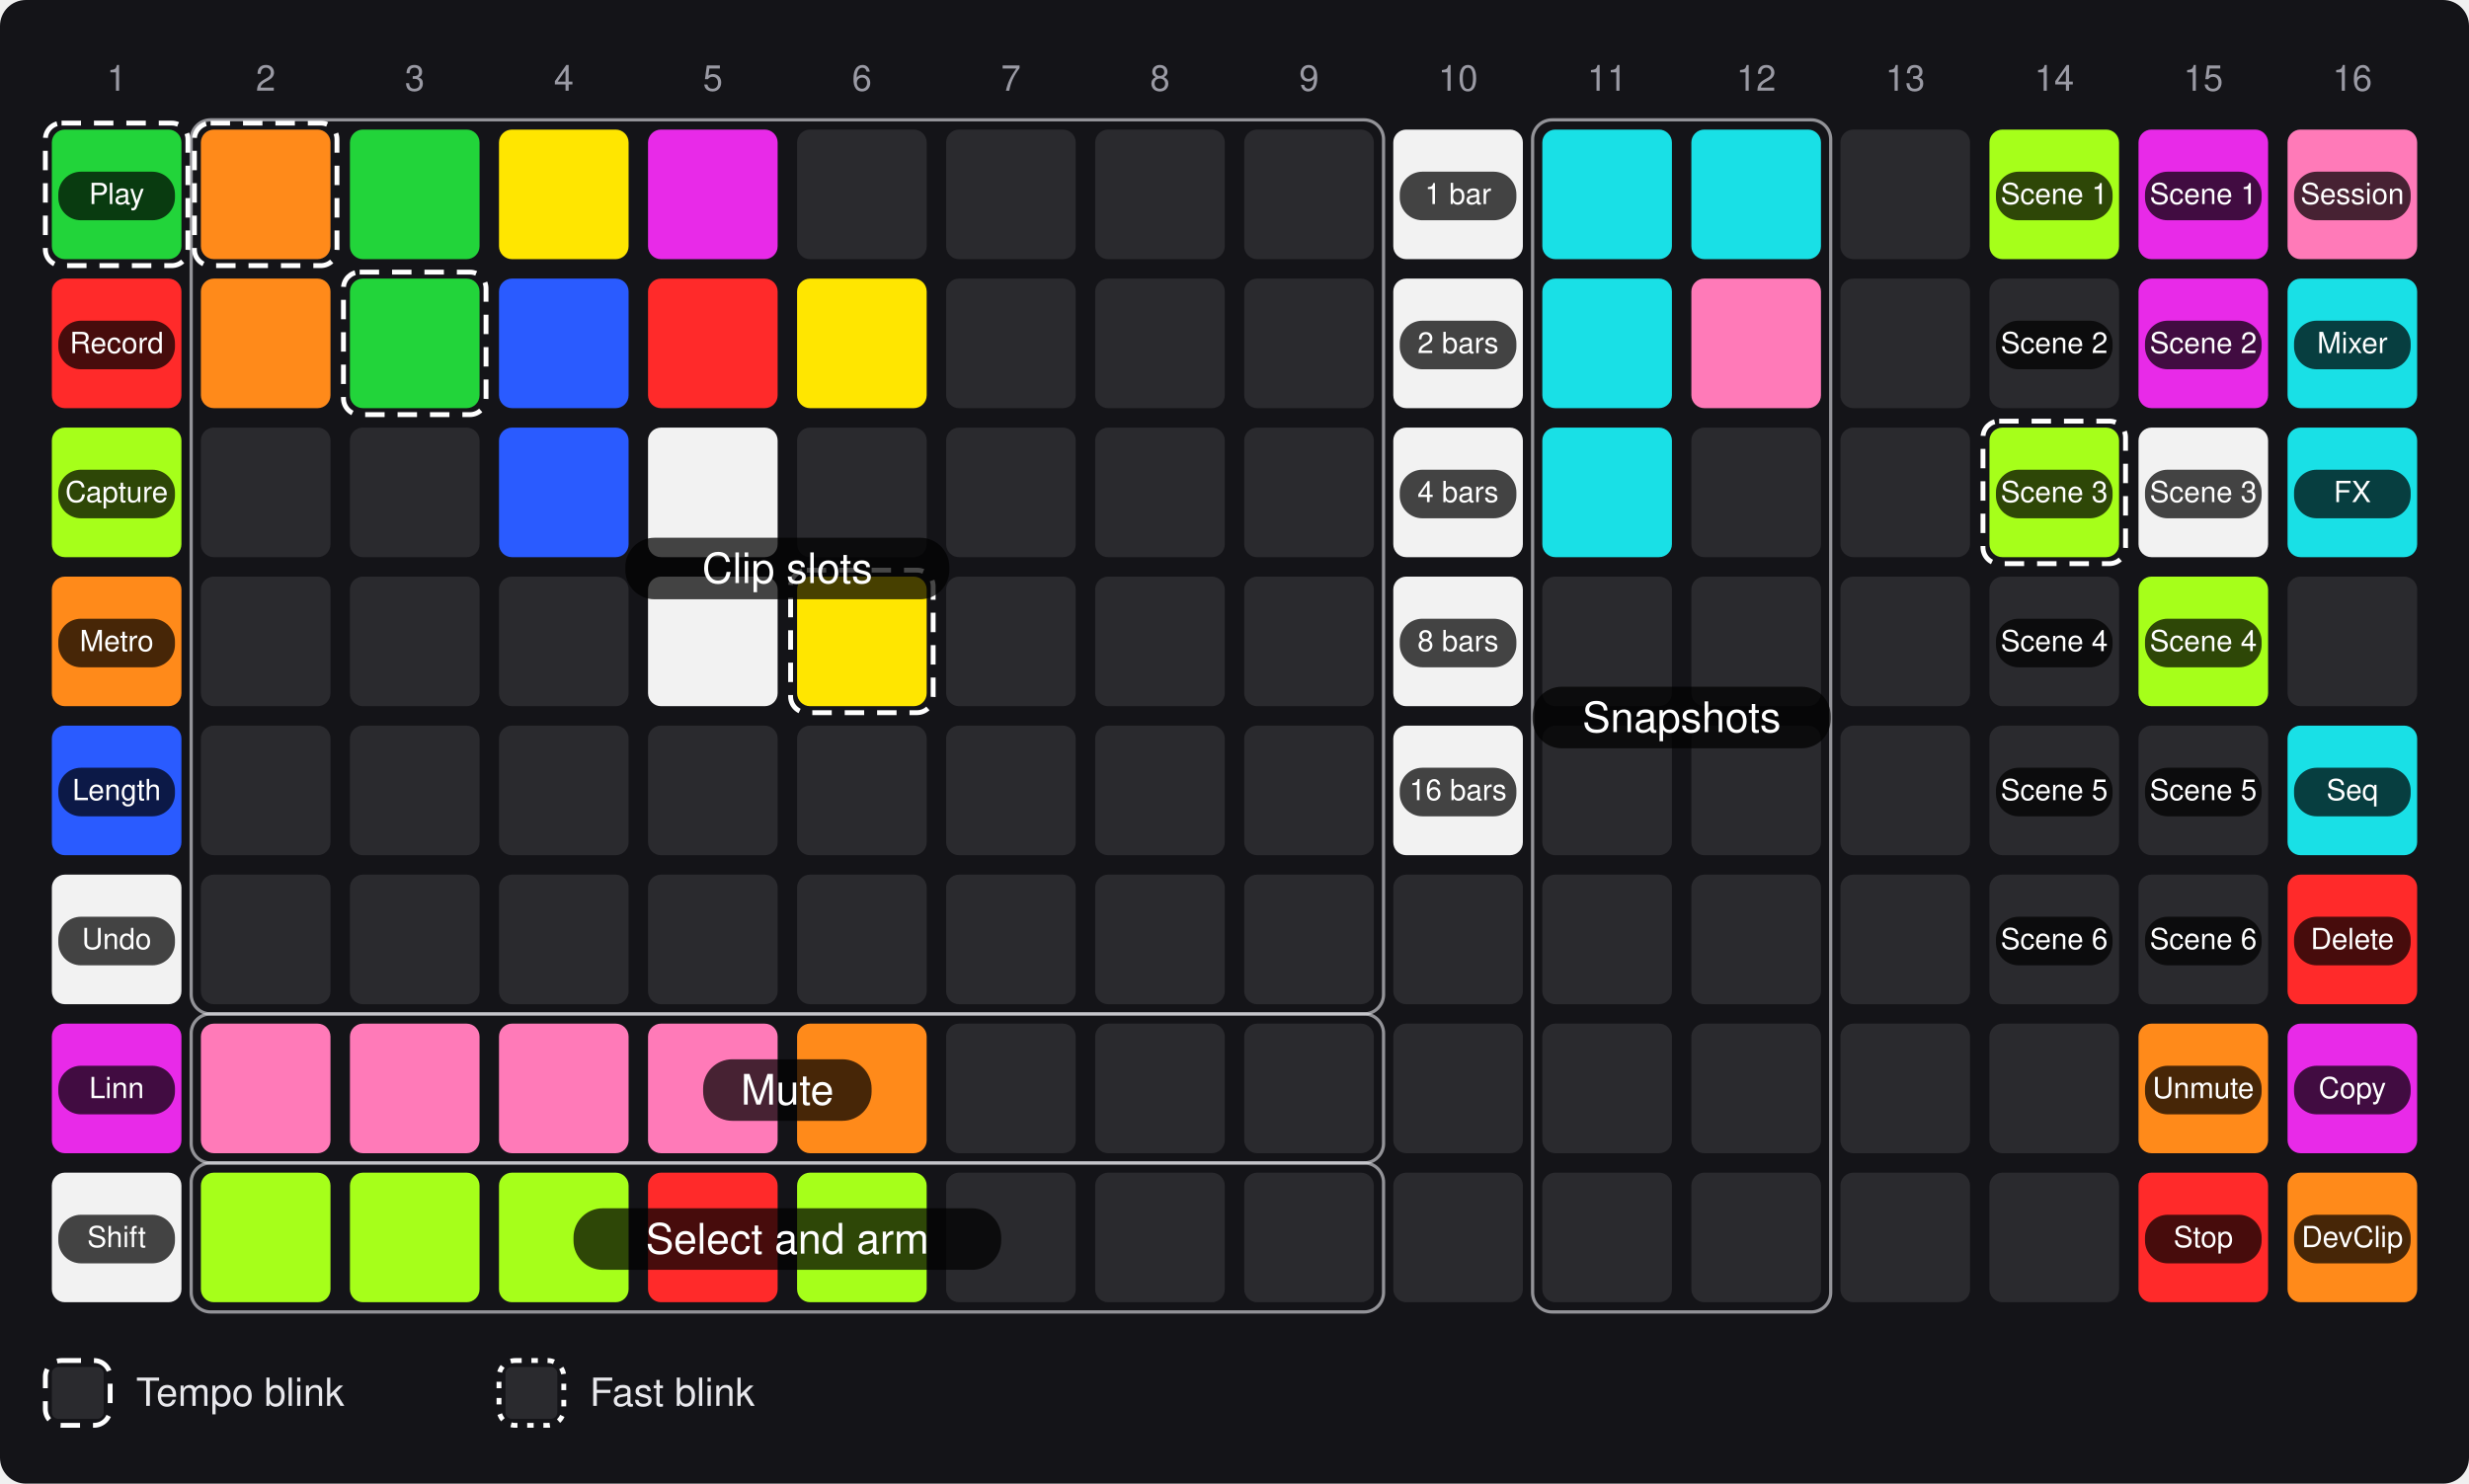
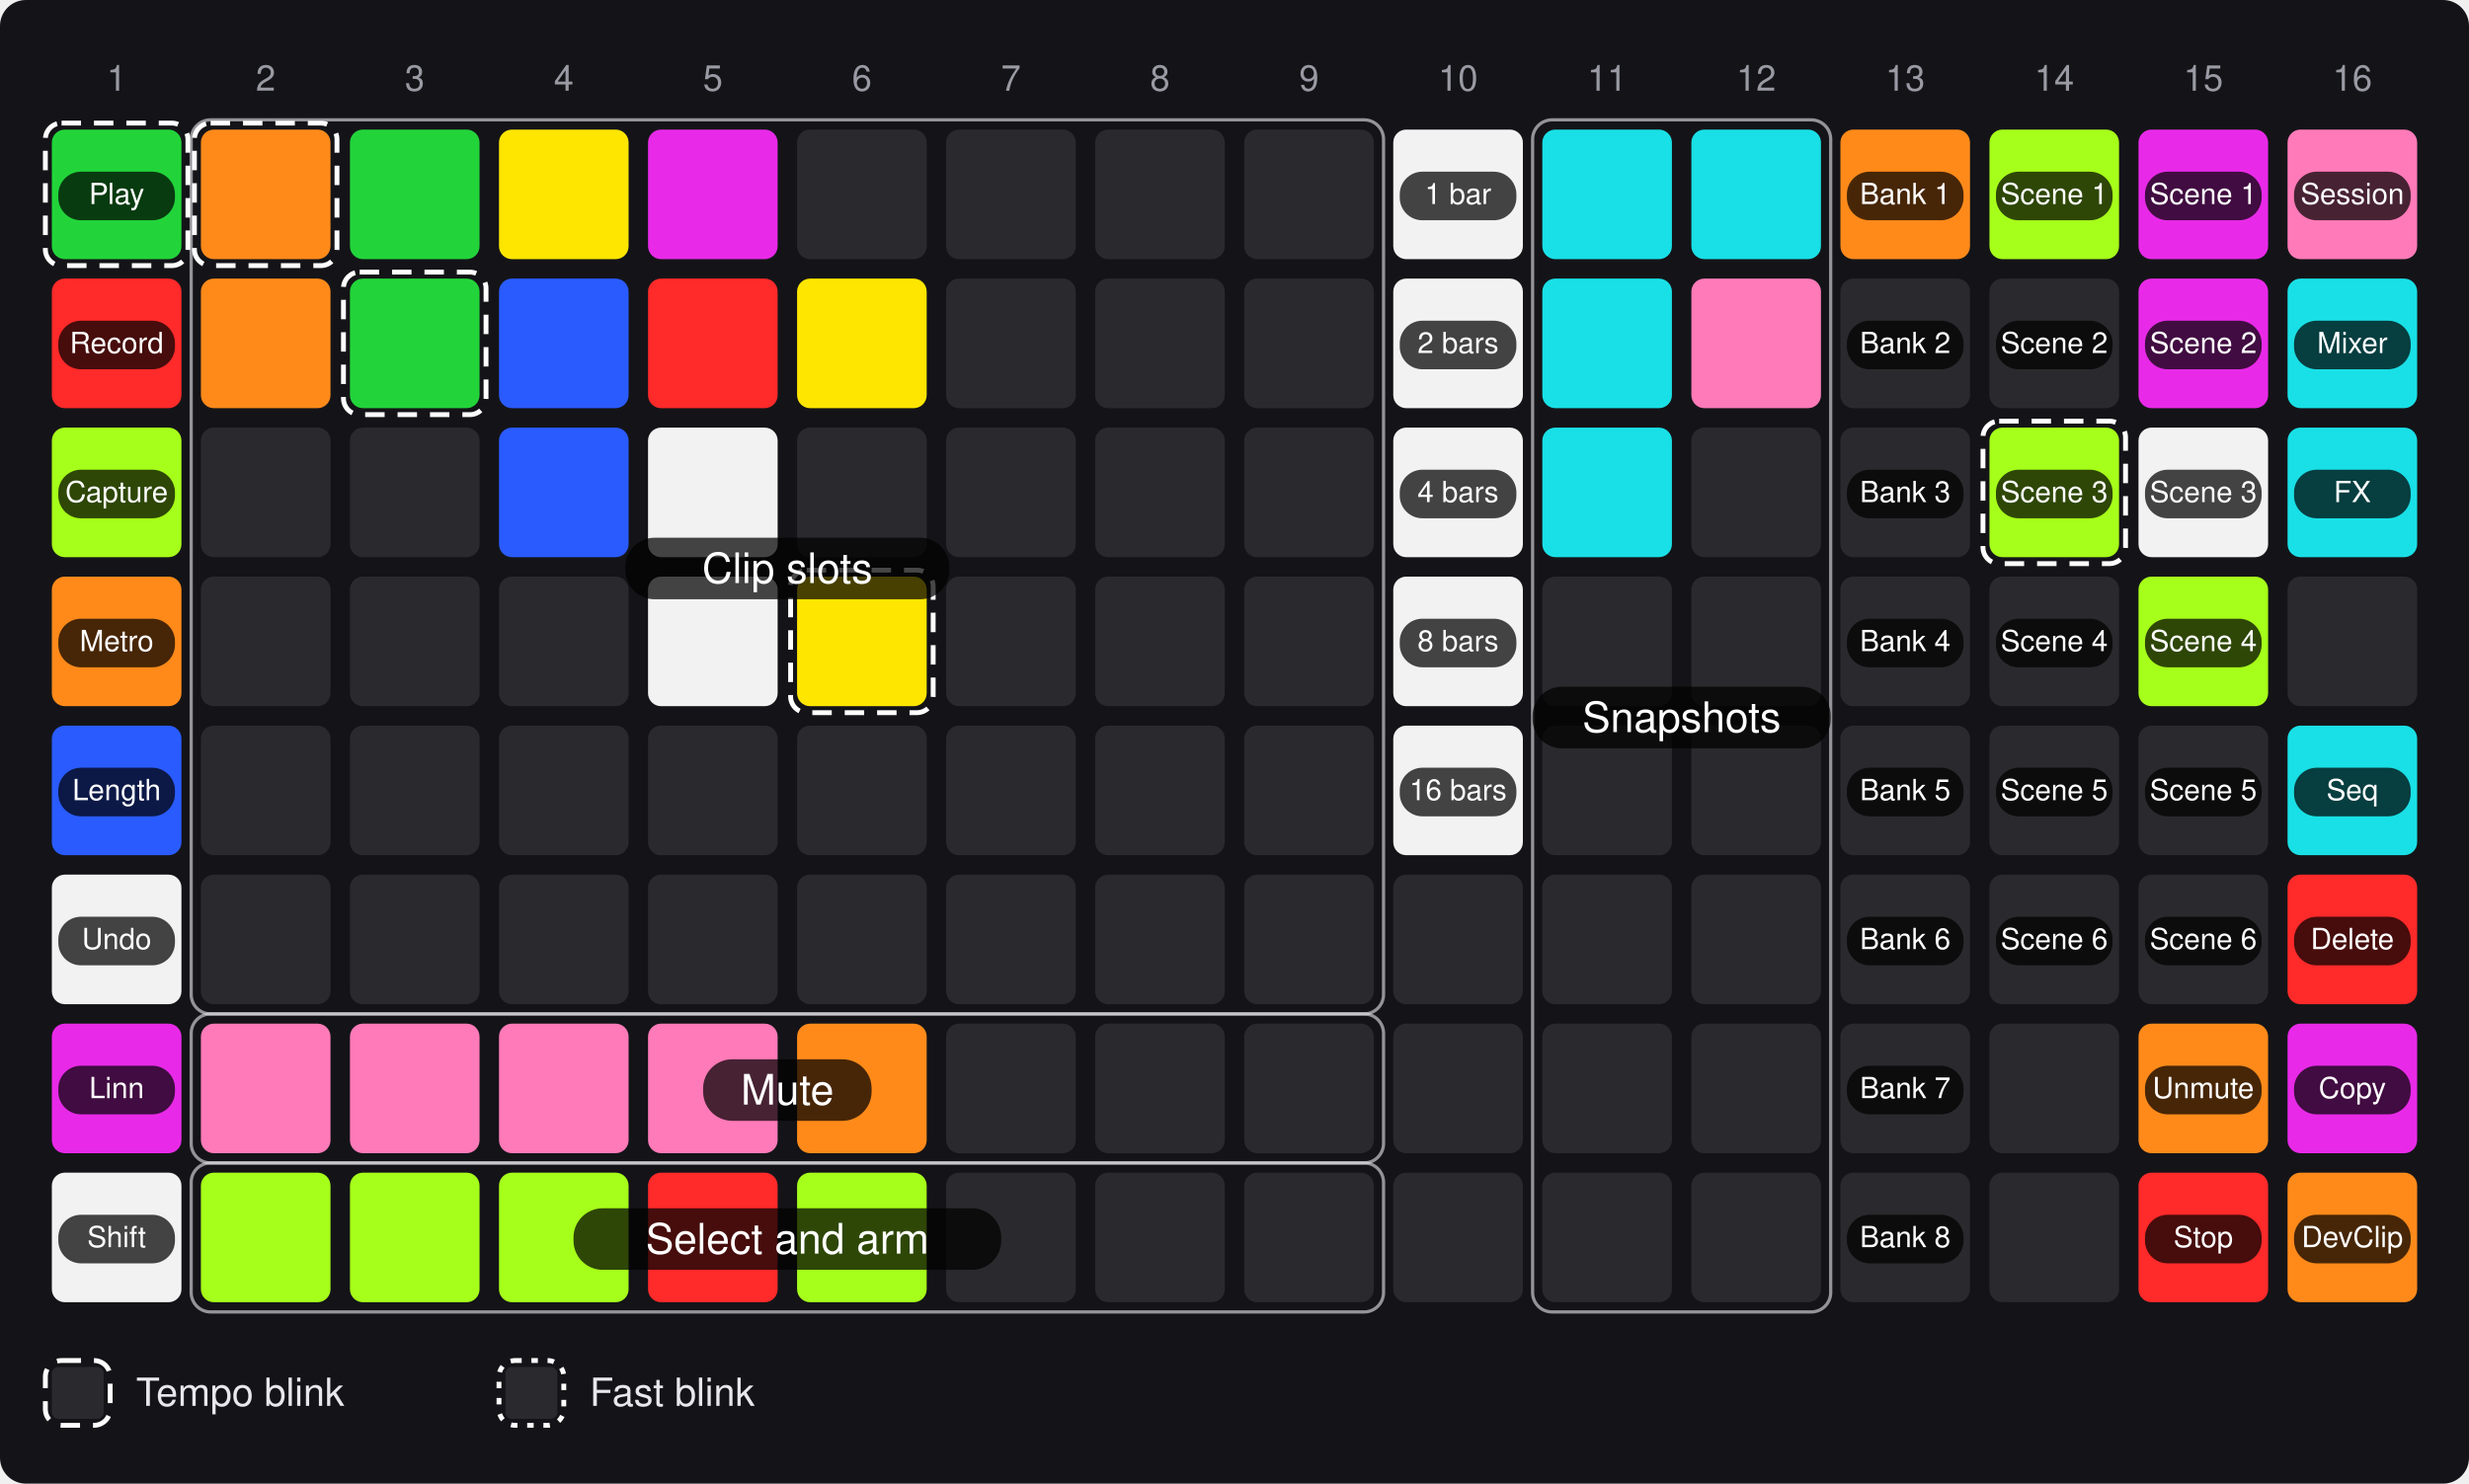
<svg xmlns="http://www.w3.org/2000/svg" width="762" height="458" viewBox="0 0 762 458" font-family="Helvetica, Arial, sans-serif">
  <rect x="0" y="0" width="762" height="458" rx="8" fill="#141418" />
  <text x="36" y="28" font-size="11" fill="#9a9aa4" text-anchor="middle">1</text>
  <text x="82" y="28" font-size="11" fill="#9a9aa4" text-anchor="middle">2</text>
  <text x="128" y="28" font-size="11" fill="#9a9aa4" text-anchor="middle">3</text>
  <text x="174" y="28" font-size="11" fill="#9a9aa4" text-anchor="middle">4</text>
  <text x="220" y="28" font-size="11" fill="#9a9aa4" text-anchor="middle">5</text>
  <text x="266" y="28" font-size="11" fill="#9a9aa4" text-anchor="middle">6</text>
  <text x="312" y="28" font-size="11" fill="#9a9aa4" text-anchor="middle">7</text>
  <text x="358" y="28" font-size="11" fill="#9a9aa4" text-anchor="middle">8</text>
  <text x="404" y="28" font-size="11" fill="#9a9aa4" text-anchor="middle">9</text>
  <text x="450" y="28" font-size="11" fill="#9a9aa4" text-anchor="middle">10</text>
  <text x="496" y="28" font-size="11" fill="#9a9aa4" text-anchor="middle">11</text>
  <text x="542" y="28" font-size="11" fill="#9a9aa4" text-anchor="middle">12</text>
  <text x="588" y="28" font-size="11" fill="#9a9aa4" text-anchor="middle">13</text>
  <text x="634" y="28" font-size="11" fill="#9a9aa4" text-anchor="middle">14</text>
  <text x="680" y="28" font-size="11" fill="#9a9aa4" text-anchor="middle">15</text>
  <text x="726" y="28" font-size="11" fill="#9a9aa4" text-anchor="middle">16</text>
  <rect x="16" y="40" width="40" height="40" rx="4" fill="#22d43a" />
  <rect x="14" y="38" width="44" height="44" rx="5" fill="none" stroke="#ffffff" stroke-width="1.5" stroke-dasharray="6 4" />
  <rect x="16" y="86" width="40" height="40" rx="4" fill="#ff2a2a" />
  <rect x="16" y="132" width="40" height="40" rx="4" fill="#a6ff1a" />
  <rect x="16" y="178" width="40" height="40" rx="4" fill="#ff8a1a" />
  <rect x="16" y="224" width="40" height="40" rx="4" fill="#2a5bff" />
  <rect x="16" y="270" width="40" height="40" rx="4" fill="#f2f2f2" />
  <rect x="16" y="316" width="40" height="40" rx="4" fill="#e82ae8" />
  <rect x="16" y="362" width="40" height="40" rx="4" fill="#f2f2f2" />
  <rect x="62" y="40" width="40" height="40" rx="4" fill="#ff8a1a" />
  <rect x="60" y="38" width="44" height="44" rx="5" fill="none" stroke="#ffffff" stroke-width="1.5" stroke-dasharray="6 4" />
  <rect x="62" y="86" width="40" height="40" rx="4" fill="#ff8a1a" />
  <rect x="62" y="132" width="40" height="40" rx="4" fill="#2a2a2e" />
  <rect x="62" y="178" width="40" height="40" rx="4" fill="#2a2a2e" />
  <rect x="62" y="224" width="40" height="40" rx="4" fill="#2a2a2e" />
  <rect x="62" y="270" width="40" height="40" rx="4" fill="#2a2a2e" />
  <rect x="62" y="316" width="40" height="40" rx="4" fill="#ff7ab8" />
  <rect x="62" y="362" width="40" height="40" rx="4" fill="#a6ff1a" />
  <rect x="108" y="40" width="40" height="40" rx="4" fill="#22d43a" />
  <rect x="108" y="86" width="40" height="40" rx="4" fill="#22d43a" />
  <rect x="106" y="84" width="44" height="44" rx="5" fill="none" stroke="#ffffff" stroke-width="1.5" stroke-dasharray="6 4" />
  <rect x="108" y="132" width="40" height="40" rx="4" fill="#2a2a2e" />
  <rect x="108" y="178" width="40" height="40" rx="4" fill="#2a2a2e" />
  <rect x="108" y="224" width="40" height="40" rx="4" fill="#2a2a2e" />
  <rect x="108" y="270" width="40" height="40" rx="4" fill="#2a2a2e" />
  <rect x="108" y="316" width="40" height="40" rx="4" fill="#ff7ab8" />
  <rect x="108" y="362" width="40" height="40" rx="4" fill="#a6ff1a" />
  <rect x="154" y="40" width="40" height="40" rx="4" fill="#ffe600" />
  <rect x="154" y="86" width="40" height="40" rx="4" fill="#2a5bff" />
  <rect x="154" y="132" width="40" height="40" rx="4" fill="#2a5bff" />
  <rect x="154" y="178" width="40" height="40" rx="4" fill="#2a2a2e" />
  <rect x="154" y="224" width="40" height="40" rx="4" fill="#2a2a2e" />
  <rect x="154" y="270" width="40" height="40" rx="4" fill="#2a2a2e" />
  <rect x="154" y="316" width="40" height="40" rx="4" fill="#ff7ab8" />
  <rect x="154" y="362" width="40" height="40" rx="4" fill="#a6ff1a" />
  <rect x="200" y="40" width="40" height="40" rx="4" fill="#e82ae8" />
  <rect x="200" y="86" width="40" height="40" rx="4" fill="#ff2a2a" />
  <rect x="200" y="132" width="40" height="40" rx="4" fill="#f2f2f2" />
  <rect x="200" y="178" width="40" height="40" rx="4" fill="#f2f2f2" />
  <rect x="200" y="224" width="40" height="40" rx="4" fill="#2a2a2e" />
  <rect x="200" y="270" width="40" height="40" rx="4" fill="#2a2a2e" />
  <rect x="200" y="316" width="40" height="40" rx="4" fill="#ff7ab8" />
  <rect x="200" y="362" width="40" height="40" rx="4" fill="#ff2a2a" />
  <rect x="246" y="40" width="40" height="40" rx="4" fill="#2a2a2e" />
  <rect x="246" y="86" width="40" height="40" rx="4" fill="#ffe600" />
  <rect x="246" y="132" width="40" height="40" rx="4" fill="#2a2a2e" />
  <rect x="246" y="178" width="40" height="40" rx="4" fill="#ffe600" />
  <rect x="244" y="176" width="44" height="44" rx="5" fill="none" stroke="#ffffff" stroke-width="1.5" stroke-dasharray="6 4" />
  <rect x="246" y="224" width="40" height="40" rx="4" fill="#2a2a2e" />
  <rect x="246" y="270" width="40" height="40" rx="4" fill="#2a2a2e" />
  <rect x="246" y="316" width="40" height="40" rx="4" fill="#ff8a1a" />
  <rect x="246" y="362" width="40" height="40" rx="4" fill="#a6ff1a" />
  <rect x="292" y="40" width="40" height="40" rx="4" fill="#2a2a2e" />
  <rect x="292" y="86" width="40" height="40" rx="4" fill="#2a2a2e" />
  <rect x="292" y="132" width="40" height="40" rx="4" fill="#2a2a2e" />
  <rect x="292" y="178" width="40" height="40" rx="4" fill="#2a2a2e" />
  <rect x="292" y="224" width="40" height="40" rx="4" fill="#2a2a2e" />
  <rect x="292" y="270" width="40" height="40" rx="4" fill="#2a2a2e" />
  <rect x="292" y="316" width="40" height="40" rx="4" fill="#2a2a2e" />
  <rect x="292" y="362" width="40" height="40" rx="4" fill="#2a2a2e" />
  <rect x="338" y="40" width="40" height="40" rx="4" fill="#2a2a2e" />
  <rect x="338" y="86" width="40" height="40" rx="4" fill="#2a2a2e" />
  <rect x="338" y="132" width="40" height="40" rx="4" fill="#2a2a2e" />
  <rect x="338" y="178" width="40" height="40" rx="4" fill="#2a2a2e" />
  <rect x="338" y="224" width="40" height="40" rx="4" fill="#2a2a2e" />
  <rect x="338" y="270" width="40" height="40" rx="4" fill="#2a2a2e" />
  <rect x="338" y="316" width="40" height="40" rx="4" fill="#2a2a2e" />
  <rect x="338" y="362" width="40" height="40" rx="4" fill="#2a2a2e" />
  <rect x="384" y="40" width="40" height="40" rx="4" fill="#2a2a2e" />
  <rect x="384" y="86" width="40" height="40" rx="4" fill="#2a2a2e" />
  <rect x="384" y="132" width="40" height="40" rx="4" fill="#2a2a2e" />
  <rect x="384" y="178" width="40" height="40" rx="4" fill="#2a2a2e" />
  <rect x="384" y="224" width="40" height="40" rx="4" fill="#2a2a2e" />
  <rect x="384" y="270" width="40" height="40" rx="4" fill="#2a2a2e" />
  <rect x="384" y="316" width="40" height="40" rx="4" fill="#2a2a2e" />
  <rect x="384" y="362" width="40" height="40" rx="4" fill="#2a2a2e" />
  <rect x="430" y="40" width="40" height="40" rx="4" fill="#f2f2f2" />
  <rect x="430" y="86" width="40" height="40" rx="4" fill="#f2f2f2" />
  <rect x="430" y="132" width="40" height="40" rx="4" fill="#f2f2f2" />
  <rect x="430" y="178" width="40" height="40" rx="4" fill="#f2f2f2" />
  <rect x="430" y="224" width="40" height="40" rx="4" fill="#f2f2f2" />
  <rect x="430" y="270" width="40" height="40" rx="4" fill="#2a2a2e" />
  <rect x="430" y="316" width="40" height="40" rx="4" fill="#2a2a2e" />
  <rect x="430" y="362" width="40" height="40" rx="4" fill="#2a2a2e" />
  <rect x="476" y="40" width="40" height="40" rx="4" fill="#19e0e6" />
  <rect x="476" y="86" width="40" height="40" rx="4" fill="#19e0e6" />
  <rect x="476" y="132" width="40" height="40" rx="4" fill="#19e0e6" />
  <rect x="476" y="178" width="40" height="40" rx="4" fill="#2a2a2e" />
  <rect x="476" y="224" width="40" height="40" rx="4" fill="#2a2a2e" />
  <rect x="476" y="270" width="40" height="40" rx="4" fill="#2a2a2e" />
  <rect x="476" y="316" width="40" height="40" rx="4" fill="#2a2a2e" />
  <rect x="476" y="362" width="40" height="40" rx="4" fill="#2a2a2e" />
  <rect x="522" y="40" width="40" height="40" rx="4" fill="#19e0e6" />
  <rect x="522" y="86" width="40" height="40" rx="4" fill="#ff7ab8" />
  <rect x="522" y="132" width="40" height="40" rx="4" fill="#2a2a2e" />
  <rect x="522" y="178" width="40" height="40" rx="4" fill="#2a2a2e" />
  <rect x="522" y="224" width="40" height="40" rx="4" fill="#2a2a2e" />
  <rect x="522" y="270" width="40" height="40" rx="4" fill="#2a2a2e" />
  <rect x="522" y="316" width="40" height="40" rx="4" fill="#2a2a2e" />
  <rect x="522" y="362" width="40" height="40" rx="4" fill="#2a2a2e" />
-   <rect x="568" y="40" width="40" height="40" rx="4" fill="#2a2a2e" />
+   <rect x="568" y="40" width="40" height="40" rx="4" fill="#ff8a1a" />
  <rect x="568" y="86" width="40" height="40" rx="4" fill="#2a2a2e" />
  <rect x="568" y="132" width="40" height="40" rx="4" fill="#2a2a2e" />
  <rect x="568" y="178" width="40" height="40" rx="4" fill="#2a2a2e" />
  <rect x="568" y="224" width="40" height="40" rx="4" fill="#2a2a2e" />
  <rect x="568" y="270" width="40" height="40" rx="4" fill="#2a2a2e" />
  <rect x="568" y="316" width="40" height="40" rx="4" fill="#2a2a2e" />
  <rect x="568" y="362" width="40" height="40" rx="4" fill="#2a2a2e" />
  <rect x="614" y="40" width="40" height="40" rx="4" fill="#a6ff1a" />
  <rect x="614" y="86" width="40" height="40" rx="4" fill="#2a2a2e" />
  <rect x="614" y="132" width="40" height="40" rx="4" fill="#a6ff1a" />
  <rect x="612" y="130" width="44" height="44" rx="5" fill="none" stroke="#ffffff" stroke-width="1.5" stroke-dasharray="6 4" />
  <rect x="614" y="178" width="40" height="40" rx="4" fill="#2a2a2e" />
  <rect x="614" y="224" width="40" height="40" rx="4" fill="#2a2a2e" />
  <rect x="614" y="270" width="40" height="40" rx="4" fill="#2a2a2e" />
  <rect x="614" y="316" width="40" height="40" rx="4" fill="#2a2a2e" />
  <rect x="614" y="362" width="40" height="40" rx="4" fill="#2a2a2e" />
  <rect x="660" y="40" width="40" height="40" rx="4" fill="#e82ae8" />
  <rect x="660" y="86" width="40" height="40" rx="4" fill="#e82ae8" />
  <rect x="660" y="132" width="40" height="40" rx="4" fill="#f2f2f2" />
  <rect x="660" y="178" width="40" height="40" rx="4" fill="#a6ff1a" />
  <rect x="660" y="224" width="40" height="40" rx="4" fill="#2a2a2e" />
  <rect x="660" y="270" width="40" height="40" rx="4" fill="#2a2a2e" />
  <rect x="660" y="316" width="40" height="40" rx="4" fill="#ff8a1a" />
  <rect x="660" y="362" width="40" height="40" rx="4" fill="#ff2a2a" />
  <rect x="706" y="40" width="40" height="40" rx="4" fill="#ff7ab8" />
  <rect x="706" y="86" width="40" height="40" rx="4" fill="#19e0e6" />
  <rect x="706" y="132" width="40" height="40" rx="4" fill="#19e0e6" />
  <rect x="706" y="178" width="40" height="40" rx="4" fill="#2a2a2e" />
  <rect x="706" y="224" width="40" height="40" rx="4" fill="#19e0e6" />
  <rect x="706" y="270" width="40" height="40" rx="4" fill="#ff2a2a" />
  <rect x="706" y="316" width="40" height="40" rx="4" fill="#e82ae8" />
  <rect x="706" y="362" width="40" height="40" rx="4" fill="#ff8a1a" />
  <rect x="18" y="53" width="36" height="15" rx="7" fill="#000000" fill-opacity="0.72" />
  <text x="36" y="63" font-size="9" fill="#ffffff" text-anchor="middle">Play</text>
  <rect x="18" y="99" width="36" height="15" rx="7" fill="#000000" fill-opacity="0.72" />
  <text x="36" y="109" font-size="9" fill="#ffffff" text-anchor="middle">Record</text>
  <rect x="18" y="145" width="36" height="15" rx="7" fill="#000000" fill-opacity="0.72" />
  <text x="36" y="155" font-size="9" fill="#ffffff" text-anchor="middle">Capture</text>
  <rect x="18" y="191" width="36" height="15" rx="7" fill="#000000" fill-opacity="0.72" />
  <text x="36" y="201" font-size="9" fill="#ffffff" text-anchor="middle">Metro</text>
  <rect x="18" y="237" width="36" height="15" rx="7" fill="#000000" fill-opacity="0.72" />
  <text x="36" y="247" font-size="9" fill="#ffffff" text-anchor="middle">Length</text>
  <rect x="18" y="283" width="36" height="15" rx="7" fill="#000000" fill-opacity="0.72" />
  <text x="36" y="293" font-size="9" fill="#ffffff" text-anchor="middle">Undo</text>
  <rect x="18" y="329" width="36" height="15" rx="7" fill="#000000" fill-opacity="0.72" />
  <text x="36" y="339" font-size="9" fill="#ffffff" text-anchor="middle">Linn</text>
  <rect x="18" y="375" width="36" height="15" rx="7" fill="#000000" fill-opacity="0.72" />
  <text x="36" y="385" font-size="9" fill="#ffffff" text-anchor="middle">Shift</text>
  <rect x="432" y="53" width="36" height="15" rx="7" fill="#000000" fill-opacity="0.72" />
  <text x="450" y="63" font-size="9" fill="#ffffff" text-anchor="middle">1 bar</text>
  <rect x="432" y="99" width="36" height="15" rx="7" fill="#000000" fill-opacity="0.72" />
  <text x="450" y="109" font-size="9" fill="#ffffff" text-anchor="middle">2 bars</text>
  <rect x="432" y="145" width="36" height="15" rx="7" fill="#000000" fill-opacity="0.72" />
  <text x="450" y="155" font-size="9" fill="#ffffff" text-anchor="middle">4 bars</text>
  <rect x="432" y="191" width="36" height="15" rx="7" fill="#000000" fill-opacity="0.72" />
  <text x="450" y="201" font-size="9" fill="#ffffff" text-anchor="middle">8 bars</text>
  <rect x="432" y="237" width="36" height="15" rx="7" fill="#000000" fill-opacity="0.72" />
  <text x="450" y="247" font-size="9" fill="#ffffff" text-anchor="middle">16 bars</text>
+   <rect x="570" y="53" width="36" height="15" rx="7" fill="#000000" fill-opacity="0.72" />
+   <text x="588" y="63" font-size="9" fill="#ffffff" text-anchor="middle">Bank 1</text>
+   <rect x="570" y="99" width="36" height="15" rx="7" fill="#000000" fill-opacity="0.72" />
+   <text x="588" y="109" font-size="9" fill="#ffffff" text-anchor="middle">Bank 2</text>
+   <rect x="570" y="145" width="36" height="15" rx="7" fill="#000000" fill-opacity="0.72" />
+   <text x="588" y="155" font-size="9" fill="#ffffff" text-anchor="middle">Bank 3</text>
+   <rect x="570" y="191" width="36" height="15" rx="7" fill="#000000" fill-opacity="0.72" />
+   <text x="588" y="201" font-size="9" fill="#ffffff" text-anchor="middle">Bank 4</text>
+   <rect x="570" y="237" width="36" height="15" rx="7" fill="#000000" fill-opacity="0.72" />
+   <text x="588" y="247" font-size="9" fill="#ffffff" text-anchor="middle">Bank 5</text>
+   <rect x="570" y="283" width="36" height="15" rx="7" fill="#000000" fill-opacity="0.72" />
+   <text x="588" y="293" font-size="9" fill="#ffffff" text-anchor="middle">Bank 6</text>
+   <rect x="570" y="329" width="36" height="15" rx="7" fill="#000000" fill-opacity="0.72" />
+   <text x="588" y="339" font-size="9" fill="#ffffff" text-anchor="middle">Bank 7</text>
+   <rect x="570" y="375" width="36" height="15" rx="7" fill="#000000" fill-opacity="0.72" />
+   <text x="588" y="385" font-size="9" fill="#ffffff" text-anchor="middle">Bank 8</text>
  <rect x="616" y="53" width="36" height="15" rx="7" fill="#000000" fill-opacity="0.72" />
  <text x="634" y="63" font-size="9" fill="#ffffff" text-anchor="middle">Scene 1</text>
  <rect x="616" y="99" width="36" height="15" rx="7" fill="#000000" fill-opacity="0.72" />
  <text x="634" y="109" font-size="9" fill="#ffffff" text-anchor="middle">Scene 2</text>
  <rect x="616" y="145" width="36" height="15" rx="7" fill="#000000" fill-opacity="0.72" />
  <text x="634" y="155" font-size="9" fill="#ffffff" text-anchor="middle">Scene 3</text>
  <rect x="616" y="191" width="36" height="15" rx="7" fill="#000000" fill-opacity="0.72" />
  <text x="634" y="201" font-size="9" fill="#ffffff" text-anchor="middle">Scene 4</text>
  <rect x="616" y="237" width="36" height="15" rx="7" fill="#000000" fill-opacity="0.72" />
  <text x="634" y="247" font-size="9" fill="#ffffff" text-anchor="middle">Scene 5</text>
  <rect x="616" y="283" width="36" height="15" rx="7" fill="#000000" fill-opacity="0.72" />
  <text x="634" y="293" font-size="9" fill="#ffffff" text-anchor="middle">Scene 6</text>
  <rect x="662" y="53" width="36" height="15" rx="7" fill="#000000" fill-opacity="0.72" />
  <text x="680" y="63" font-size="9" fill="#ffffff" text-anchor="middle">Scene 1</text>
  <rect x="662" y="99" width="36" height="15" rx="7" fill="#000000" fill-opacity="0.72" />
  <text x="680" y="109" font-size="9" fill="#ffffff" text-anchor="middle">Scene 2</text>
  <rect x="662" y="145" width="36" height="15" rx="7" fill="#000000" fill-opacity="0.72" />
  <text x="680" y="155" font-size="9" fill="#ffffff" text-anchor="middle">Scene 3</text>
  <rect x="662" y="191" width="36" height="15" rx="7" fill="#000000" fill-opacity="0.72" />
  <text x="680" y="201" font-size="9" fill="#ffffff" text-anchor="middle">Scene 4</text>
  <rect x="662" y="237" width="36" height="15" rx="7" fill="#000000" fill-opacity="0.72" />
  <text x="680" y="247" font-size="9" fill="#ffffff" text-anchor="middle">Scene 5</text>
  <rect x="662" y="283" width="36" height="15" rx="7" fill="#000000" fill-opacity="0.72" />
  <text x="680" y="293" font-size="9" fill="#ffffff" text-anchor="middle">Scene 6</text>
  <rect x="662" y="329" width="36" height="15" rx="7" fill="#000000" fill-opacity="0.72" />
  <text x="680" y="339" font-size="9" fill="#ffffff" text-anchor="middle">Unmute</text>
  <rect x="662" y="375" width="36" height="15" rx="7" fill="#000000" fill-opacity="0.72" />
  <text x="680" y="385" font-size="9" fill="#ffffff" text-anchor="middle">Stop</text>
  <rect x="708" y="53" width="36" height="15" rx="7" fill="#000000" fill-opacity="0.72" />
  <text x="726" y="63" font-size="9" fill="#ffffff" text-anchor="middle">Session</text>
  <rect x="708" y="99" width="36" height="15" rx="7" fill="#000000" fill-opacity="0.72" />
  <text x="726" y="109" font-size="9" fill="#ffffff" text-anchor="middle">Mixer</text>
  <rect x="708" y="145" width="36" height="15" rx="7" fill="#000000" fill-opacity="0.72" />
  <text x="726" y="155" font-size="9" fill="#ffffff" text-anchor="middle">FX</text>
  <rect x="708" y="237" width="36" height="15" rx="7" fill="#000000" fill-opacity="0.72" />
  <text x="726" y="247" font-size="9" fill="#ffffff" text-anchor="middle">Seq</text>
  <rect x="708" y="283" width="36" height="15" rx="7" fill="#000000" fill-opacity="0.72" />
  <text x="726" y="293" font-size="9" fill="#ffffff" text-anchor="middle">Delete</text>
  <rect x="708" y="329" width="36" height="15" rx="7" fill="#000000" fill-opacity="0.72" />
  <text x="726" y="339" font-size="9" fill="#ffffff" text-anchor="middle">Copy</text>
  <rect x="708" y="375" width="36" height="15" rx="7" fill="#000000" fill-opacity="0.72" />
  <text x="726" y="385" font-size="9" fill="#ffffff" text-anchor="middle">DevClip</text>
  <rect x="59" y="37" width="368" height="276" rx="6" fill="none" stroke="#e8e8ec" stroke-width="1" stroke-opacity="0.6" />
  <rect x="193" y="166" width="100" height="19" rx="9" fill="#000000" fill-opacity="0.72" />
  <text x="243" y="180" font-size="13" fill="#ffffff" text-anchor="middle">Clip slots</text>
  <rect x="59" y="313" width="368" height="46" rx="6" fill="none" stroke="#e8e8ec" stroke-width="1" stroke-opacity="0.6" />
  <rect x="217" y="327" width="52" height="19" rx="9" fill="#000000" fill-opacity="0.72" />
  <text x="243" y="341" font-size="13" fill="#ffffff" text-anchor="middle">Mute</text>
  <rect x="59" y="359" width="368" height="46" rx="6" fill="none" stroke="#e8e8ec" stroke-width="1" stroke-opacity="0.6" />
  <rect x="177" y="373" width="132" height="19" rx="9" fill="#000000" fill-opacity="0.72" />
  <text x="243" y="387" font-size="13" fill="#ffffff" text-anchor="middle">Select and arm</text>
  <rect x="473" y="37" width="92" height="368" rx="6" fill="none" stroke="#e8e8ec" stroke-width="1" stroke-opacity="0.6" />
  <rect x="473" y="212" width="92" height="19" rx="9" fill="#000000" fill-opacity="0.72" />
  <text x="519" y="226" font-size="13" fill="#ffffff" text-anchor="middle">Snapshots</text>
  <rect x="16" y="422" width="16" height="16" rx="2" fill="#2a2a2e" />
  <rect x="14" y="420" width="20" height="20" rx="5" fill="none" stroke="#ffffff" stroke-width="1.5" stroke-dasharray="6 4" />
  <text x="42" y="434" font-size="12" fill="#e8e8ec">Tempo blink</text>
  <rect x="156" y="422" width="16" height="16" rx="2" fill="#2a2a2e" />
  <rect x="154" y="420" width="20" height="20" rx="5" fill="none" stroke="#ffffff" stroke-width="1.5" stroke-dasharray="2 3" />
  <text x="182" y="434" font-size="12" fill="#e8e8ec">Fast blink</text>
</svg>
